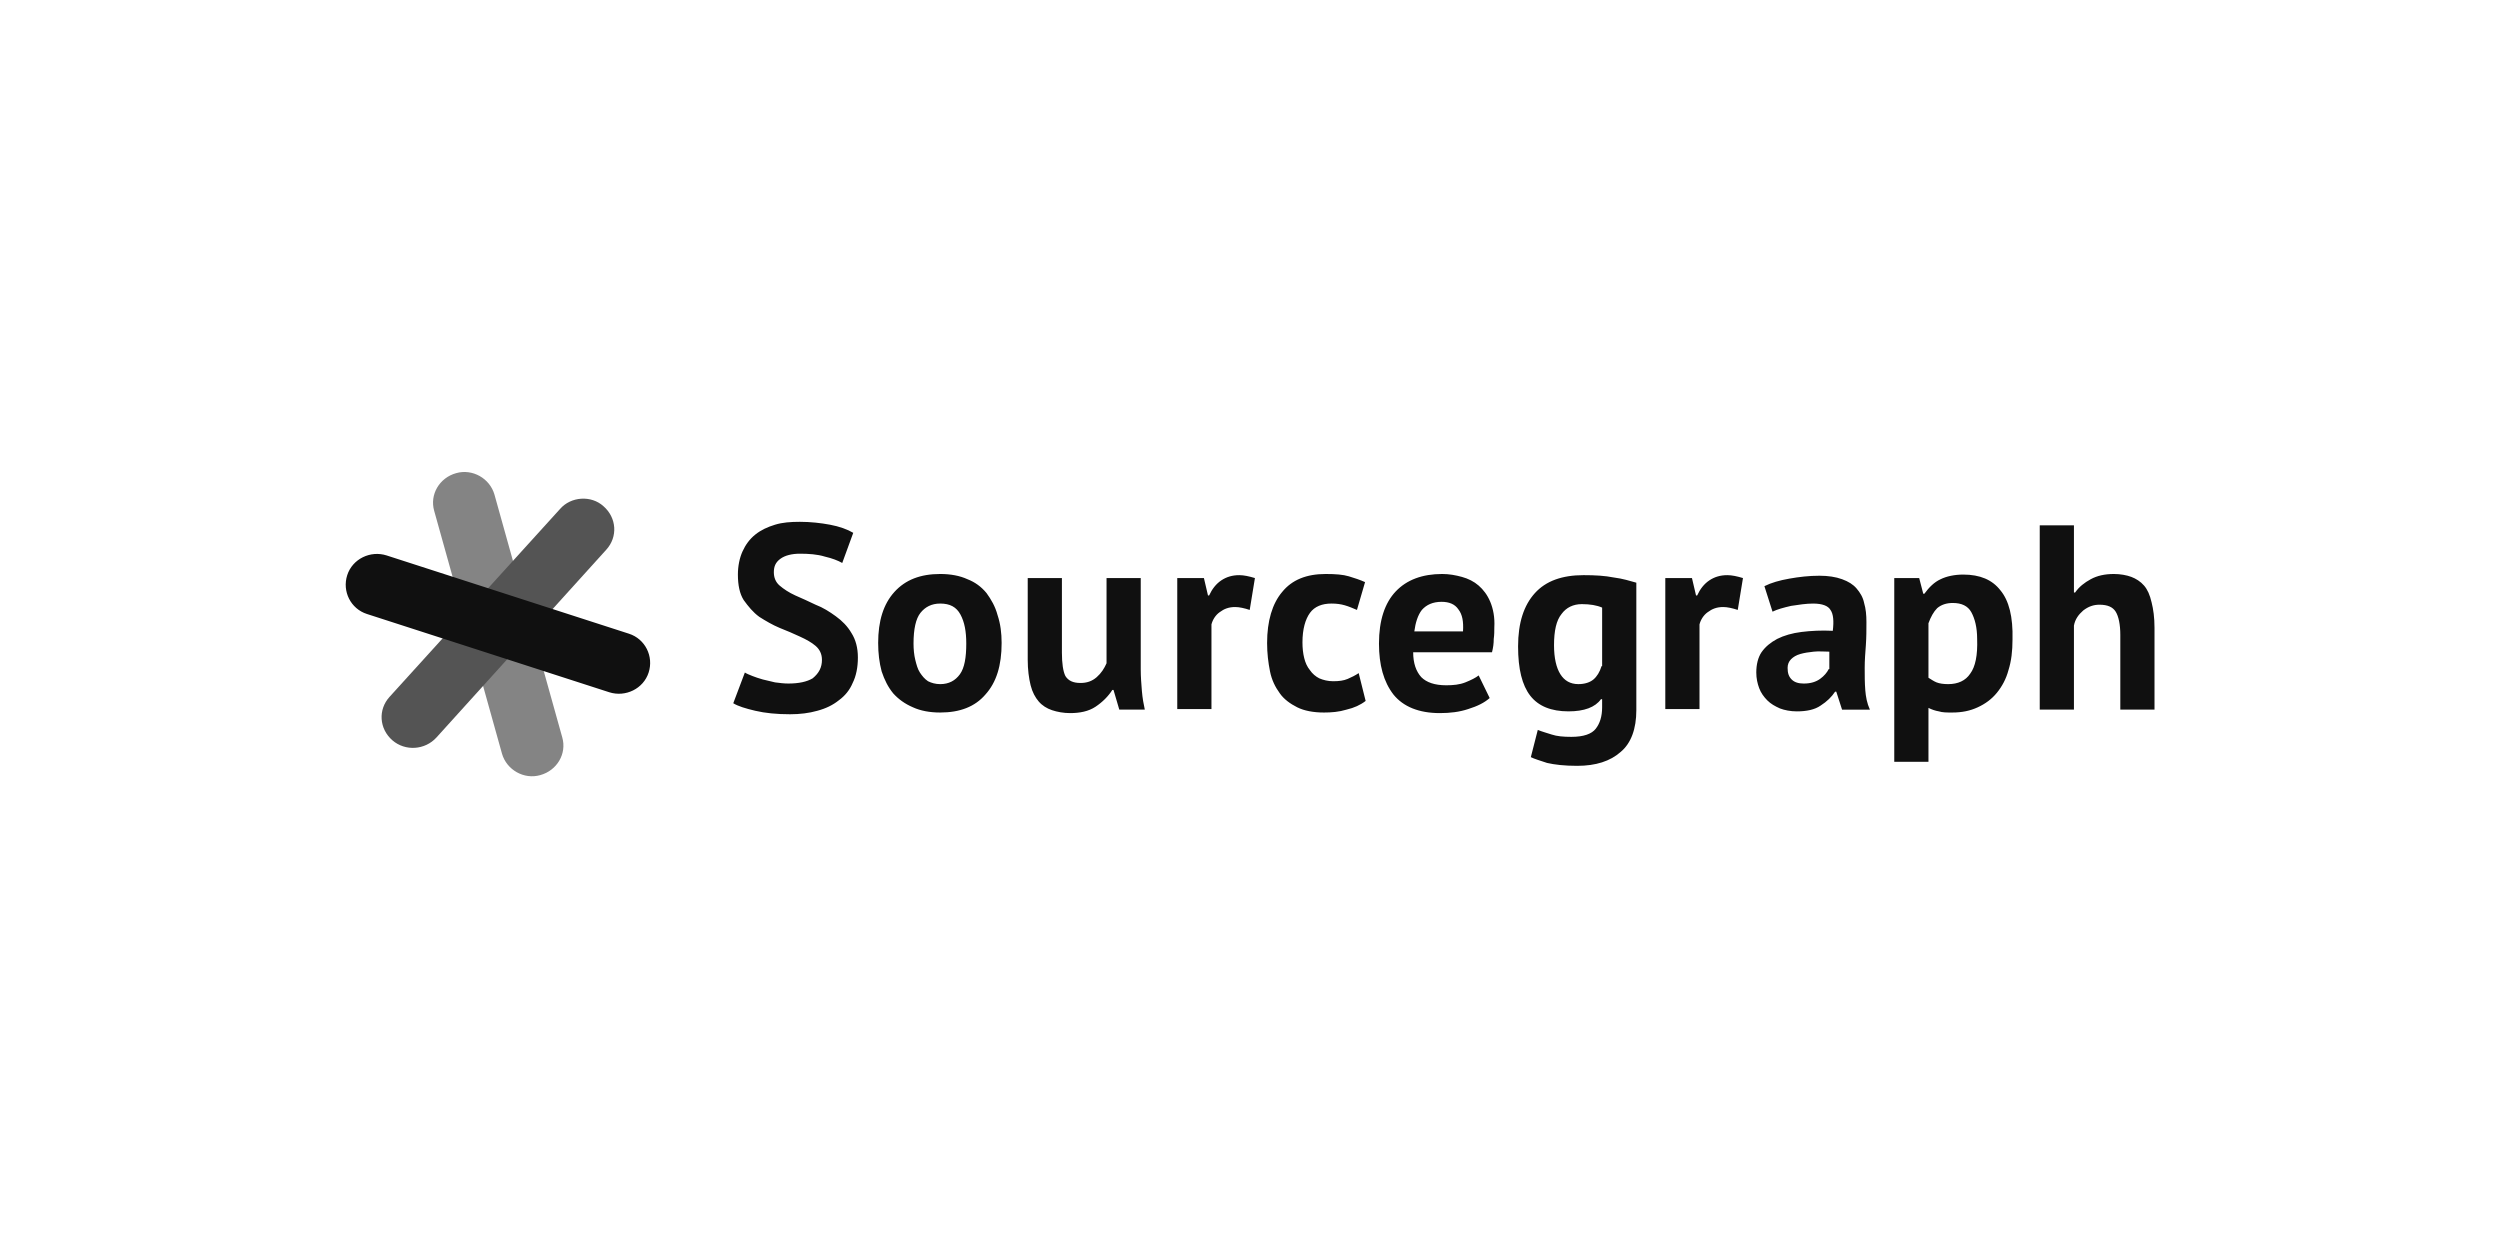
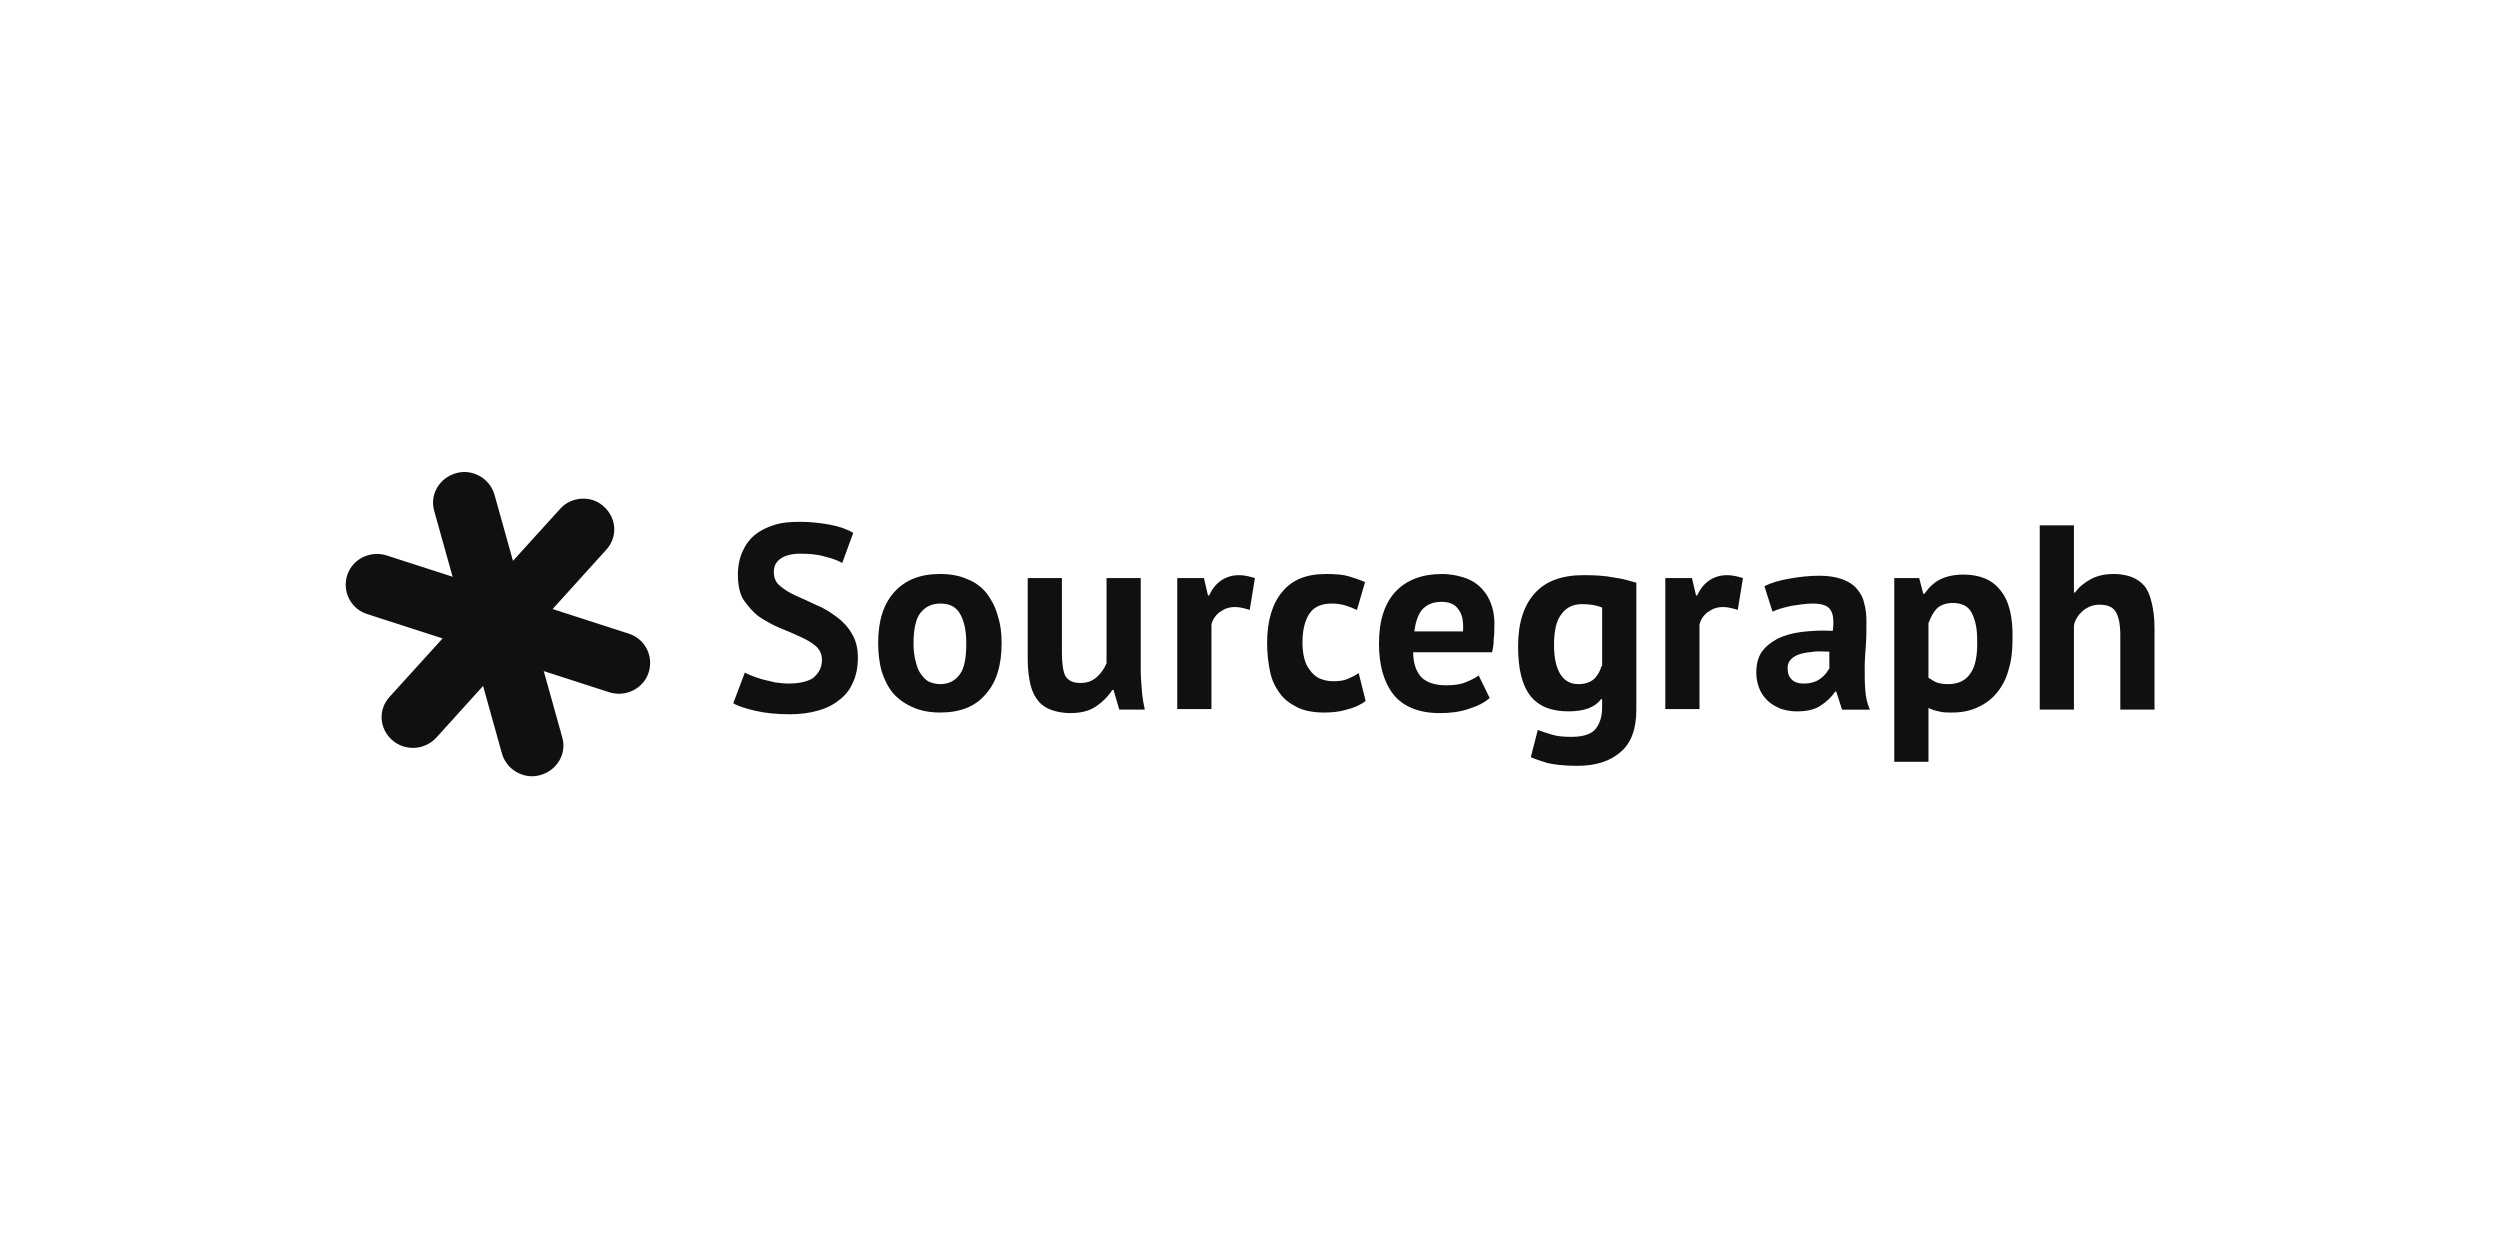
<svg xmlns="http://www.w3.org/2000/svg" viewBox="0 0 400 200">
  <g fill="none" fill-rule="nonzero">
-     <path fill="#848484" d="M69.468 81.73l10.851 38.858c.742 2.597 3.524 4.173 6.121 3.431 2.689-.742 4.266-3.431 3.524-6.028L79.113 79.133c-.742-2.597-3.524-4.173-6.121-3.431-2.689.742-4.266 3.431-3.524 6.028z" />
-     <path fill="#545454" d="M89.592 81.452L62.327 111.5c-1.855 2.04-1.669 5.101.464 6.956 2.04 1.762 5.193 1.577 7.048-.464l27.173-30.048c1.855-2.04 1.669-5.101-.464-6.956-1.948-1.762-5.193-1.577-6.956.464z" />
+     <path fill="#101010" d="M69.468 81.73l10.851 38.858c.742 2.597 3.524 4.173 6.121 3.431 2.689-.742 4.266-3.431 3.524-6.028L79.113 79.133c-.742-2.597-3.524-4.173-6.121-3.431-2.689.742-4.266 3.431-3.524 6.028z" />
+     <path fill="#101010" d="M89.592 81.452L62.327 111.5c-1.855 2.04-1.669 5.101.464 6.956 2.04 1.762 5.193 1.577 7.048-.464l27.173-30.048c1.855-2.04 1.669-5.101-.464-6.956-1.948-1.762-5.193-1.577-6.956.464z" />
    <path fill="#101010" d="M58.71 98.238l38.766 12.52c2.597.835 5.472-.556 6.306-3.153.835-2.597-.556-5.379-3.153-6.214l-38.766-12.52c-2.597-.835-5.472.556-6.306 3.153-.835 2.597.556 5.379 3.153 6.214zM131.511 105.564c0-.927-.371-1.669-1.02-2.226-.649-.556-1.484-1.02-2.504-1.484-1.02-.464-2.04-.927-3.246-1.391-1.113-.464-2.226-1.113-3.246-1.762-1.02-.742-1.762-1.669-2.504-2.689-.649-1.02-.927-2.411-.927-4.081 0-1.391.278-2.689.742-3.71.464-1.02 1.113-1.948 2.04-2.689.927-.742 1.948-1.206 3.153-1.577 1.206-.371 2.504-.464 3.988-.464 1.669 0 3.339.185 4.823.464 1.484.278 2.782.742 3.71 1.298l-1.762 4.823c-.649-.371-1.577-.742-2.782-1.02-1.206-.371-2.597-.464-3.988-.464-1.298 0-2.411.278-3.153.835-.742.556-1.02 1.206-1.02 2.133 0 .835.278 1.577.927 2.133.649.556 1.484 1.113 2.504 1.577 1.02.464 2.133.927 3.246 1.484 1.206.464 2.226 1.113 3.246 1.855 1.02.742 1.855 1.577 2.504 2.689.649 1.02 1.02 2.319 1.02 3.895 0 1.577-.278 2.968-.835 4.081-.464 1.113-1.206 2.04-2.226 2.782-.927.742-2.04 1.298-3.431 1.669-1.298.371-2.782.556-4.359.556-2.133 0-3.988-.185-5.564-.556-1.577-.371-2.782-.742-3.524-1.206l1.855-4.915c.278.185.742.371 1.206.556.464.185 1.02.371 1.669.556.649.185 1.298.278 1.948.464.742.093 1.391.185 2.133.185 1.669 0 2.968-.278 3.895-.835 1.02-.835 1.484-1.762 1.484-2.968zM159.611 98.423c-.371-1.391-1.02-2.504-1.762-3.524-.835-1.02-1.855-1.762-3.06-2.226-1.206-.556-2.689-.835-4.359-.835-3.153 0-5.564.927-7.327 2.875-1.762 1.948-2.597 4.637-2.597 8.161 0 1.669.185 3.153.556 4.544.464 1.391 1.02 2.504 1.855 3.524.835.927 1.855 1.669 3.153 2.226 1.206.556 2.689.835 4.359.835 3.153 0 5.564-.927 7.234-2.875 1.762-1.948 2.597-4.637 2.597-8.254 0-1.577-.185-3.06-.649-4.452zm-6.028 9.46c-.742 1.02-1.762 1.577-3.153 1.577-.742 0-1.391-.185-1.948-.464-.556-.371-.927-.835-1.298-1.391-.371-.556-.556-1.298-.742-2.04-.185-.742-.278-1.669-.278-2.597 0-2.319.371-3.988 1.113-4.915.742-.927 1.762-1.484 3.153-1.484 1.577 0 2.597.556 3.246 1.762.649 1.206.927 2.689.927 4.637 0 2.226-.278 3.895-1.02 4.915zM169.906 92.488v11.964c0 1.669.185 2.968.556 3.71.464.742 1.206 1.113 2.411 1.113 1.02 0 1.855-.278 2.597-.927.742-.649 1.206-1.391 1.577-2.226V92.488h5.472v14.653c0 1.113.093 2.319.185 3.431.093 1.113.278 2.133.464 2.968h-4.081l-.927-3.153h-.185c-.649 1.02-1.577 1.948-2.689 2.689-1.113.742-2.504 1.02-4.081 1.02-1.02 0-2.04-.185-2.875-.464-.835-.278-1.577-.742-2.133-1.391-.556-.649-1.02-1.484-1.298-2.597-.278-1.113-.464-2.504-.464-4.081v-13.076h5.472zM199.954 97.589c-.835-.278-1.669-.464-2.319-.464-1.02 0-1.762.278-2.504.835-.649.464-1.113 1.206-1.298 1.948v13.54h-5.472v-20.959h4.266l.649 2.782h.185c.464-1.02 1.113-1.855 1.948-2.411.835-.556 1.762-.835 2.875-.835.742 0 1.577.185 2.504.464l-.835 5.101zM218.502 112.149c-.835.649-1.855 1.113-3.06 1.391-1.206.371-2.411.464-3.617.464-1.669 0-3.153-.278-4.266-.835-1.113-.556-2.133-1.298-2.782-2.226-.742-1.02-1.298-2.133-1.577-3.524-.278-1.391-.464-2.875-.464-4.544 0-3.524.835-6.306 2.411-8.161 1.577-1.948 3.895-2.875 6.956-2.875 1.577 0 2.782.093 3.71.371.927.278 1.762.556 2.597.927l-1.298 4.452c-.649-.278-1.298-.556-1.948-.742-.649-.185-1.298-.278-2.133-.278-1.484 0-2.689.464-3.431 1.484-.742 1.02-1.206 2.597-1.206 4.73 0 .927.093 1.762.278 2.504.185.742.464 1.391.927 1.948.371.556.927 1.02 1.484 1.298.649.278 1.391.464 2.226.464.927 0 1.669-.093 2.319-.371.649-.278 1.206-.556 1.762-.927l1.113 4.452zM238.441 96.29c-.464-1.113-1.113-1.948-1.855-2.597-.742-.649-1.669-1.113-2.689-1.391-1.02-.278-2.04-.464-3.153-.464-3.153 0-5.657.927-7.419 2.782-1.762 1.855-2.689 4.637-2.689 8.347 0 3.431.742 6.121 2.319 8.161 1.577 1.948 4.081 2.968 7.419 2.968 1.669 0 3.153-.185 4.544-.649 1.484-.464 2.597-1.02 3.431-1.762l-1.762-3.617c-.464.371-1.206.742-2.133 1.113-.927.371-1.948.464-3.06.464-1.855 0-3.153-.464-3.988-1.298-.835-.927-1.298-2.226-1.298-3.988h12.613c.185-.742.278-1.391.278-2.133.093-.649.093-1.298.093-1.855.093-1.577-.185-2.968-.649-4.081zm-4.359 4.73h-7.79c.185-1.391.556-2.597 1.206-3.431.742-.835 1.762-1.298 3.153-1.298 1.206 0 2.133.371 2.689 1.206.649.835.835 1.948.742 3.524zM258.195 92.395c-1.391-.278-2.968-.371-4.823-.371-3.431 0-6.028.927-7.79 2.875-1.762 1.948-2.689 4.73-2.689 8.532 0 3.617.649 6.214 1.948 7.883 1.298 1.669 3.339 2.504 6.121 2.504 2.504 0 4.266-.649 5.193-1.948h.185v1.298c0 1.484-.371 2.597-1.02 3.431-.649.835-1.948 1.298-3.895 1.298-1.298 0-2.319-.093-3.153-.371-.835-.278-1.577-.464-2.226-.742l-1.113 4.359c.556.278 1.484.556 2.597.927 1.206.278 2.782.464 4.823.464 2.968 0 5.286-.742 6.956-2.226 1.669-1.391 2.504-3.71 2.504-6.677V93.23c-1.02-.278-2.133-.649-3.617-.835zm-1.948 14.189c-.278.927-.742 1.669-1.298 2.133-.556.464-1.391.742-2.411.742-1.298 0-2.226-.556-2.875-1.577-.649-1.02-1.02-2.597-1.02-4.637 0-2.319.371-3.988 1.206-5.008.742-1.02 1.855-1.577 3.246-1.577 1.298 0 2.411.185 3.246.556v9.367h-.093zM278.041 97.589c-.835-.278-1.669-.464-2.319-.464-1.02 0-1.762.278-2.504.835-.649.464-1.113 1.206-1.298 1.948v13.54h-5.472v-20.959h4.266l.649 2.782h.185c.464-1.02 1.113-1.855 1.948-2.411.835-.556 1.762-.835 2.875-.835.742 0 1.577.185 2.504.464l-.835 5.101zM298.444 110.387c-.093-1.113-.093-2.319-.093-3.524 0-1.206.093-2.411.185-3.617.093-1.298.093-2.504.093-3.71 0-1.113-.093-2.133-.371-3.06-.185-.927-.649-1.669-1.206-2.319-.556-.649-1.298-1.113-2.319-1.484-1.02-.371-2.226-.556-3.617-.556-1.669 0-3.246.185-4.823.464s-2.875.649-3.988 1.206l1.298 4.081c.742-.371 1.762-.649 2.968-.927 1.206-.185 2.411-.371 3.524-.371 1.484 0 2.411.371 2.782 1.02.464.649.556 1.762.371 3.339-1.855-.093-3.524 0-5.008.185-1.484.185-2.782.556-3.895 1.113-1.02.556-1.855 1.206-2.504 2.133-.556.835-.835 1.948-.835 3.246 0 .927.185 1.762.464 2.504.278.742.742 1.391 1.298 1.948.556.556 1.206.927 2.04 1.298.742.278 1.669.464 2.689.464 1.577 0 2.875-.278 3.802-.927 1.02-.649 1.762-1.391 2.319-2.226h.185l.927 2.875h4.452c-.464-1.02-.649-2.04-.742-3.153zm-5.843-3.339c-.278.556-.742 1.113-1.391 1.577-.649.464-1.484.742-2.597.742-.835 0-1.484-.185-1.948-.649-.464-.464-.649-1.02-.649-1.855 0-.556.185-1.02.556-1.391.371-.371.835-.649 1.484-.835.649-.185 1.298-.278 2.133-.371.835-.093 1.669 0 2.504 0v2.782h-.093zM320.053 94.436c-1.298-1.669-3.246-2.504-5.935-2.504-1.391 0-2.689.278-3.617.742-1.02.464-1.855 1.298-2.597 2.319h-.185l-.649-2.504h-3.988v29.399h5.472v-8.625c.556.278 1.113.464 1.669.556.556.185 1.298.185 2.133.185 1.577 0 2.875-.278 4.081-.835 1.206-.556 2.226-1.298 3.06-2.319.835-1.02 1.484-2.226 1.855-3.617.464-1.484.649-3.06.649-4.915.093-3.617-.556-6.214-1.948-7.883zm-4.823 13.355c-.742 1.113-1.948 1.669-3.524 1.669-.742 0-1.391-.093-1.855-.278-.464-.185-.835-.464-1.298-.742v-8.718c.371-1.02.835-1.855 1.391-2.411.649-.556 1.484-.835 2.504-.835 1.391 0 2.411.464 2.968 1.484.556 1.02.927 2.411.927 4.266.093 2.597-.278 4.452-1.113 5.564zM339.25 113.54v-11.964c0-1.669-.278-2.968-.742-3.71-.464-.742-1.298-1.113-2.597-1.113-.927 0-1.762.278-2.597.927-.742.649-1.298 1.391-1.484 2.411v13.447h-5.472V84.049h5.472V94.807h.185c.649-.927 1.484-1.577 2.504-2.133 1.02-.556 2.226-.835 3.71-.835 1.02 0 2.04.185 2.782.464.742.278 1.484.742 2.04 1.391.556.649.927 1.484 1.206 2.689.278 1.113.464 2.411.464 4.081v13.076h-5.472z" />
  </g>
</svg>
